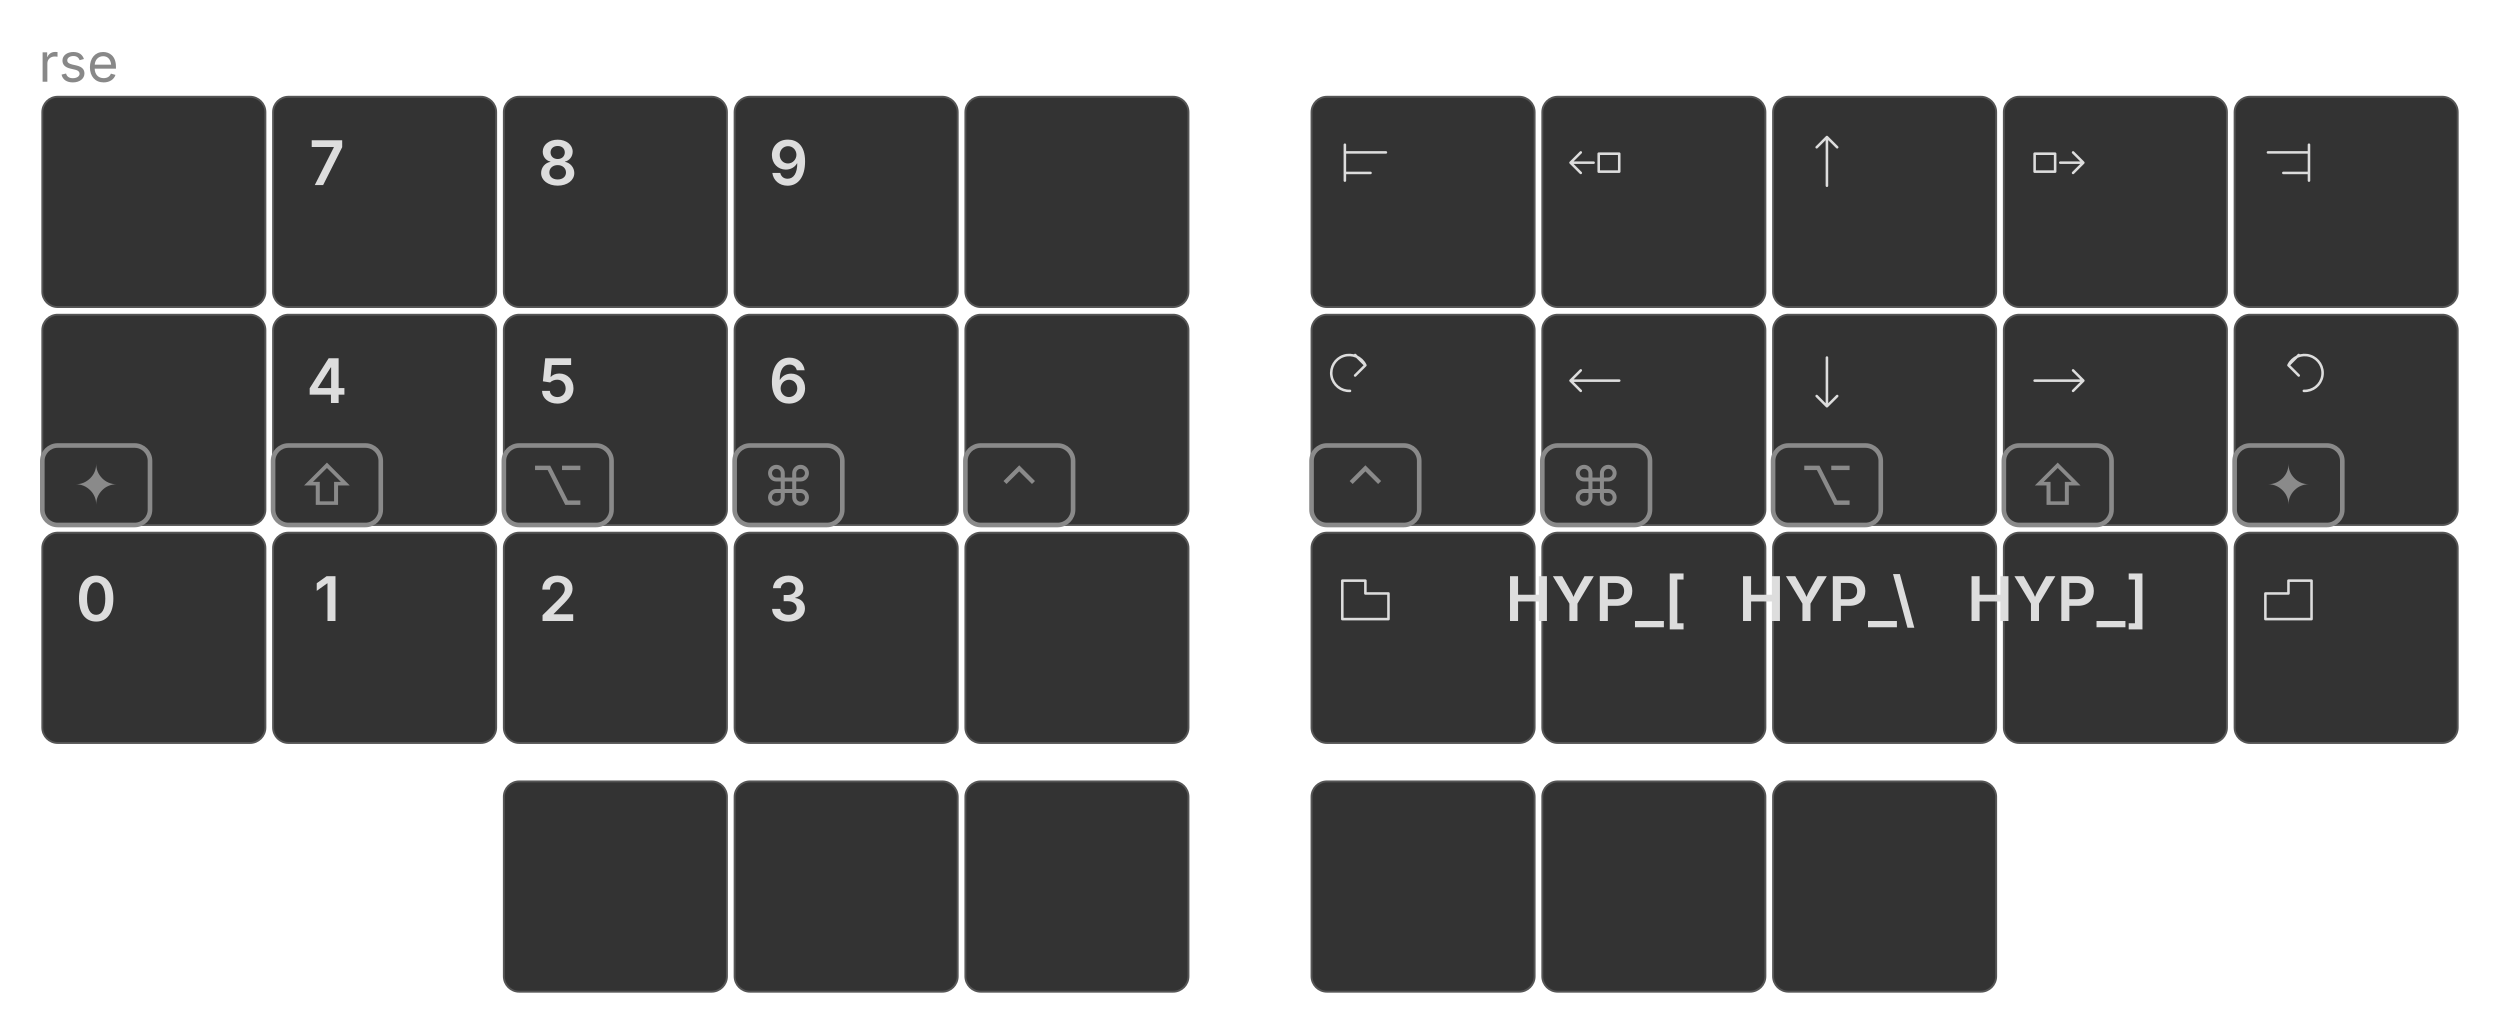
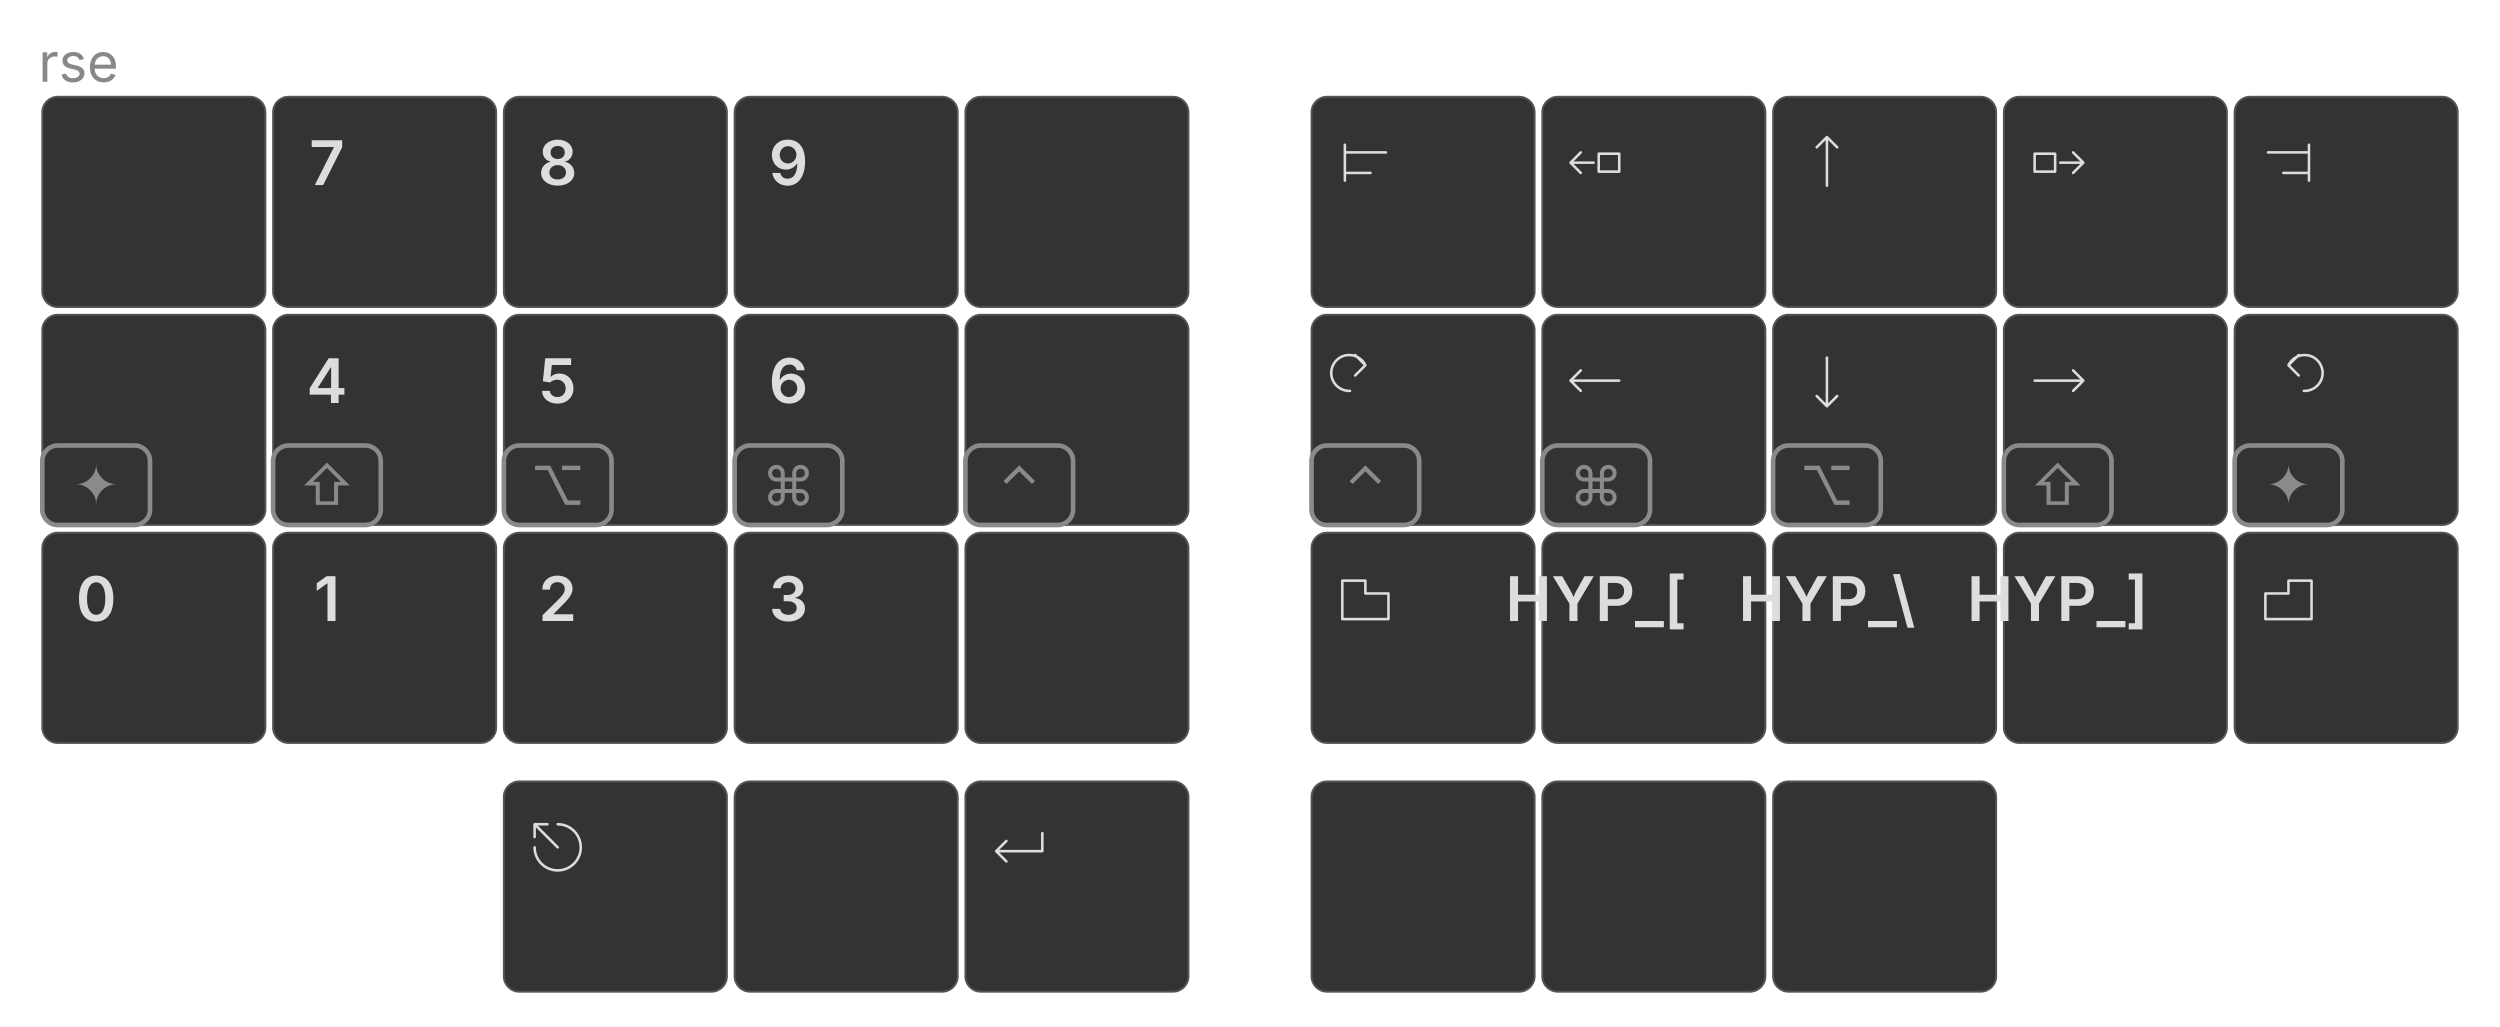
<svg xmlns="http://www.w3.org/2000/svg" class="keymap" width="650" height="267" viewBox="-10 -24 650.0 266.68">
  <style>/* Inter for letters. cairosvg uses only the first family, so marks
       Inter lacks (✦ ⇊ ⇈) set .dejavu; browsers still walk the stack. */
    svg.keymap { background: #1e1e2e;
                 font-family: Inter, "DejaVu Sans", "Segoe UI Symbol",
                              "Apple Symbols", sans-serif; }
    text.dejavu { font-family: "DejaVu Sans", "Segoe UI Symbol",
                  "Apple Symbols", sans-serif; }
    rect.keycap { fill: #333333; stroke: #555555; stroke-width: 0.5px; }
    text { fill: #c8c8c8; text-anchor: middle; dominant-baseline: central; }
    text.base { font-size: 16px; font-weight: 600; fill: #dddddd; }
    text.hold { font-size: 11px; }
    text.sym { font-size: 13px; fill: #9999ff; }
    text.num { font-size: 13px; fill: #ee9944; }
    text.oneshot { font-size: 12px; font-weight: 600; }
    use.glyph { fill: none; stroke: #c8c8c8; stroke-width: 2px;
                stroke-linecap: round; stroke-linejoin: round; }
    use.glyph.base { stroke: #dddddd; }
    use.glyph.sym { stroke: #9999ff; }
    use.glyph.num { stroke: #ee9944; }
    use.glyph.hold.tap-preferred.mod { stroke: #8a8a8a; }
    use.glyph.hold.hold-preferred.mod, use.glyph.oneshot.mod { stroke: #d0d0d0; }
    use.glyph.hold.hold-preferred.sym, use.glyph.oneshot.sym,
    use.glyph.hold.hold-preferred.nav, use.glyph.oneshot.nav { stroke: #1a1a1a; }
    use.glyph.hold.tap-preferred.sym { stroke: #9999ff; }
    use.glyph.hold.tap-preferred.nav { stroke: #ee9944; }
    rect.hold-box { stroke-width: 1.2px; }
    rect.hold-box.tap-preferred.mod { fill: none; stroke: #8a8a8a; }
    rect.hold-box.tap-preferred.sym { fill: none; stroke: #9999ff; }
    rect.hold-box.tap-preferred.nav { fill: none; stroke: #ee9944; }
    rect.hold-box.hold-preferred.mod { fill: #4a4a4a; stroke: #4a4a4a; }
    rect.hold-box.hold-preferred.sym { fill: #6666bb; stroke: #6666bb; }
    rect.hold-box.hold-preferred.nav { fill: #aa7755; stroke: #aa7755; }
    rect.hold-box.oneshot.mod { fill: #4a4a4a; stroke: #4a4a4a; }
    rect.hold-box.oneshot.sym { fill: #6666bb; stroke: #6666bb; }
    rect.hold-box.oneshot.nav { fill: #aa7755; stroke: #aa7755; }
    text.hold.hold-preferred.mod, text.oneshot.mod { fill: #d0d0d0; font-weight: 700; }
    text.hold.hold-preferred.sym, text.oneshot.sym,
    text.hold.hold-preferred.nav, text.oneshot.nav { fill: #1a1a1a; font-weight: 700; }
    text.hold.tap-preferred { fill: #8a8a8a; }
    text.hold.symbol { font-size: 14px; }
    text.oneshot.symbol { font-size: 16px; }
    text.title { font-size: 14px; fill: #888888; text-anchor: start; }</style>
  <defs>
    <path id="glyph_backspace" class="symbol" transform="scale(0.333333) translate(-24,-24)" d="M22,19l10,10 M22,29l10-10 M6,24l10,13h26v-26h-26z" />
    <path id="glyph_delete-word" class="symbol" transform="scale(0.333333) translate(-24,-24)" d="M22,19l10,10 M22,29l10-10 M6,24l10,13h26v-26h-26z M6,17l-6,7,6,7" />
    <path id="glyph_return" class="symbol" transform="scale(0.333333) translate(-24,-24)" d="M42,13V27H6 m8-8l-8,8l8,8" />
    <path id="glyph_space" class="symbol" transform="scale(0.333333) translate(-24,-24)" d="M42,24V32H6V24" />
    <path id="glyph_escape" class="symbol" transform="scale(0.333333) translate(-24,-24)" d="M24,24l-18-18 m0,10v-10h10 M24,6A18,18,0,1,1,6,24" />
    <path id="glyph_up" class="symbol" transform="scale(0.333333) translate(-24,-24)" d="M24,42v-36 m-8,6l8-8l8,8" />
    <path id="glyph_down" class="symbol" transform="scale(0.333333) translate(-24,-24)" d="M24,6v36 m-8,-6l8,8l8-8" />
    <path id="glyph_left" class="symbol" transform="scale(0.333333) translate(-24,-24)" d="M42,24h-36 m6-8l-8,8l8,8" />
    <path id="glyph_right" class="symbol" transform="scale(0.333333) translate(-24,-24)" d="M6,24h36 m-6-8l8,8l-8,8" />
    <path id="glyph_tab" class="symbol" transform="scale(0.333333) translate(-24,-24)" d="M6,12H32m-5-6l7,6l-7,6 M6,36H32m-5-6l7,6l-7,6 M42,8v32" />
    <path id="glyph_btab" class="symbol" transform="scale(0.333333) translate(-24,-24)" d="M42,12H16m5-6l-7,6l7,6 M42,36H16m5-6l-7,6l7,6 M6,8v32" />
    <path id="glyph_home" class="symbol" transform="scale(0.333333) translate(-24,-24)" d="M8,10v28 M8,16h32 M8,32h20" />
    <path id="glyph_end" class="symbol" transform="scale(0.333333) translate(-24,-24)" d="M40,10v28 M8,16h32 M20,32h20" />
    <path id="glyph_word-left" class="symbol" transform="scale(0.333333) translate(-24,-24)" d="M22,24h-16m6-8l-8,8l8,8 M26,17h16v14h-16z" />
    <path id="glyph_word-right" class="symbol" transform="scale(0.333333) translate(-24,-24)" d="M6,17h16v14h-16z M26,24h16m-6-8l8,8l-8,8" />
    <path id="glyph_hist-back" class="symbol" transform="scale(0.333333) translate(-24,-24)" d="M36,32A14,14 0 1 0 24,12m8-8l-8,8l8,8" />
    <path id="glyph_hist-fwd" class="symbol" transform="scale(0.333333) translate(-24,-24)" d="M12,32A14,14 0 1 1 24,12m-8-8l8,8l-8,8" />
    <path id="glyph_app-tab-prev" class="symbol" transform="scale(0.333333) translate(-24,-24)" d="M6,10h18v10h18v20H6z" />
    <path id="glyph_app-tab-next" class="symbol" transform="scale(0.333333) translate(-24,-24)" d="M6,20h18v-10h18v30H6z" />
    <path id="glyph_bluetooth" class="symbol" transform="scale(0.333333) translate(-24,-24)" d="M12,16 L36,32 L24,40 L24,8 L36,16 L12,32" />
  </defs>
  <text class="title" x="0" y="-8">rse</text>
  <g transform="translate(0.00,0.00)">
    <rect class="keycap" x="1.0" y="1.0" width="58.0" height="54.67" rx="4.0" ry="4.0" />
  </g>
  <g transform="translate(60.00,0.00)">
    <rect class="keycap" x="1.0" y="1.0" width="58.0" height="54.67" rx="4.0" ry="4.0" />
    <text class="base" x="15.0" y="18.134">7</text>
  </g>
  <g transform="translate(120.00,0.00)">
    <rect class="keycap" x="1.0" y="1.0" width="58.0" height="54.67" rx="4.0" ry="4.0" />
    <text class="base" x="15.0" y="18.134">8</text>
  </g>
  <g transform="translate(180.00,0.00)">
    <rect class="keycap" x="1.0" y="1.0" width="58.0" height="54.67" rx="4.0" ry="4.0" />
    <text class="base" x="15.0" y="18.134">9</text>
  </g>
  <g transform="translate(240.00,0.00)">
    <rect class="keycap" x="1.0" y="1.0" width="58.0" height="54.67" rx="4.0" ry="4.0" />
  </g>
  <g transform="translate(330.00,0.00)">
    <rect class="keycap" x="1.0" y="1.0" width="58.0" height="54.67" rx="4.0" ry="4.0" />
    <use class="glyph base" href="#glyph_home" x="15.0" y="18.134" />
  </g>
  <g transform="translate(390.00,0.00)">
    <rect class="keycap" x="1.0" y="1.0" width="58.0" height="54.67" rx="4.0" ry="4.0" />
    <use class="glyph base" href="#glyph_word-left" x="15.0" y="18.134" />
  </g>
  <g transform="translate(450.00,0.00)">
    <rect class="keycap" x="1.0" y="1.0" width="58.0" height="54.67" rx="4.0" ry="4.0" />
    <use class="glyph base" href="#glyph_up" x="15.0" y="18.134" />
  </g>
  <g transform="translate(510.00,0.00)">
    <rect class="keycap" x="1.0" y="1.0" width="58.0" height="54.67" rx="4.0" ry="4.0" />
    <use class="glyph base" href="#glyph_word-right" x="15.0" y="18.134" />
  </g>
  <g transform="translate(570.00,0.00)">
    <rect class="keycap" x="1.0" y="1.0" width="58.0" height="54.67" rx="4.0" ry="4.0" />
    <use class="glyph base" href="#glyph_end" x="15.0" y="18.134" />
  </g>
  <g transform="translate(0.00,56.67)">
    <rect class="keycap" x="1.0" y="1.0" width="58.0" height="54.67" rx="4.0" ry="4.0" />
    <rect class="hold-box tap-preferred mod" x="1.0" y="35.002" width="28.0" height="20.668" rx="4.0" ry="4.0" />
    <text class="hold tap-preferred mod symbol dejavu" x="15.0" y="45.336">✦</text>
  </g>
  <g transform="translate(60.00,56.67)">
    <rect class="keycap" x="1.0" y="1.0" width="58.0" height="54.67" rx="4.0" ry="4.0" />
    <rect class="hold-box tap-preferred mod" x="1.0" y="35.002" width="28.0" height="20.668" rx="4.0" ry="4.0" />
    <text class="base" x="15.0" y="18.134">4</text>
    <text class="hold tap-preferred mod symbol" x="15.0" y="45.336">⇧</text>
  </g>
  <g transform="translate(120.00,56.67)">
    <rect class="keycap" x="1.0" y="1.0" width="58.0" height="54.67" rx="4.0" ry="4.0" />
    <rect class="hold-box tap-preferred mod" x="1.0" y="35.002" width="28.0" height="20.668" rx="4.0" ry="4.0" />
    <text class="base" x="15.0" y="18.134">5</text>
    <text class="hold tap-preferred mod symbol" x="15.0" y="45.336">⌥</text>
  </g>
  <g transform="translate(180.00,56.67)">
    <rect class="keycap" x="1.0" y="1.0" width="58.0" height="54.67" rx="4.0" ry="4.0" />
    <rect class="hold-box tap-preferred mod" x="1.0" y="35.002" width="28.0" height="20.668" rx="4.0" ry="4.0" />
    <text class="base" x="15.0" y="18.134">6</text>
    <text class="hold tap-preferred mod symbol" x="15.0" y="45.336">⌘</text>
  </g>
  <g transform="translate(240.00,56.67)">
    <rect class="keycap" x="1.0" y="1.0" width="58.0" height="54.67" rx="4.0" ry="4.0" />
    <rect class="hold-box tap-preferred mod" x="1.0" y="35.002" width="28.0" height="20.668" rx="4.0" ry="4.0" />
    <text class="hold tap-preferred mod symbol" x="15.0" y="45.336">⌃</text>
  </g>
  <g transform="translate(330.00,56.67)">
    <rect class="keycap" x="1.0" y="1.0" width="58.0" height="54.67" rx="4.0" ry="4.0" />
    <rect class="hold-box tap-preferred mod" x="1.0" y="35.002" width="28.0" height="20.668" rx="4.0" ry="4.0" />
    <use class="glyph base" href="#glyph_hist-fwd" x="15.0" y="18.134" />
    <text class="hold tap-preferred mod symbol" x="15.0" y="45.336">⌃</text>
  </g>
  <g transform="translate(390.00,56.67)">
    <rect class="keycap" x="1.0" y="1.0" width="58.0" height="54.67" rx="4.0" ry="4.0" />
    <rect class="hold-box tap-preferred mod" x="1.0" y="35.002" width="28.0" height="20.668" rx="4.0" ry="4.0" />
    <use class="glyph base" href="#glyph_left" x="15.0" y="18.134" />
    <text class="hold tap-preferred mod symbol" x="15.0" y="45.336">⌘</text>
  </g>
  <g transform="translate(450.00,56.67)">
    <rect class="keycap" x="1.0" y="1.0" width="58.0" height="54.67" rx="4.0" ry="4.0" />
    <rect class="hold-box tap-preferred mod" x="1.0" y="35.002" width="28.0" height="20.668" rx="4.0" ry="4.0" />
    <use class="glyph base" href="#glyph_down" x="15.0" y="18.134" />
    <text class="hold tap-preferred mod symbol" x="15.0" y="45.336">⌥</text>
  </g>
  <g transform="translate(510.00,56.67)">
    <rect class="keycap" x="1.0" y="1.0" width="58.0" height="54.67" rx="4.0" ry="4.0" />
    <rect class="hold-box tap-preferred mod" x="1.0" y="35.002" width="28.0" height="20.668" rx="4.0" ry="4.0" />
    <use class="glyph base" href="#glyph_right" x="15.0" y="18.134" />
    <text class="hold tap-preferred mod symbol" x="15.0" y="45.336">⇧</text>
  </g>
  <g transform="translate(570.00,56.67)">
    <rect class="keycap" x="1.0" y="1.0" width="58.0" height="54.67" rx="4.0" ry="4.0" />
    <rect class="hold-box tap-preferred mod" x="1.0" y="35.002" width="28.0" height="20.668" rx="4.0" ry="4.0" />
    <use class="glyph base" href="#glyph_hist-back" x="15.0" y="18.134" />
    <text class="hold tap-preferred mod symbol dejavu" x="15.0" y="45.336">✦</text>
  </g>
  <g transform="translate(0.00,113.34)">
    <rect class="keycap" x="1.0" y="1.0" width="58.0" height="54.67" rx="4.0" ry="4.0" />
    <text class="base" x="15.0" y="18.134">0</text>
  </g>
  <g transform="translate(60.00,113.34)">
    <rect class="keycap" x="1.0" y="1.0" width="58.0" height="54.67" rx="4.0" ry="4.0" />
    <text class="base" x="15.0" y="18.134">1</text>
  </g>
  <g transform="translate(120.00,113.34)">
    <rect class="keycap" x="1.0" y="1.0" width="58.0" height="54.67" rx="4.0" ry="4.0" />
    <text class="base" x="15.0" y="18.134">2</text>
  </g>
  <g transform="translate(180.00,113.34)">
    <rect class="keycap" x="1.0" y="1.0" width="58.0" height="54.67" rx="4.0" ry="4.0" />
    <text class="base" x="15.0" y="18.134">3</text>
  </g>
  <g transform="translate(240.00,113.34)">
    <rect class="keycap" x="1.0" y="1.0" width="58.0" height="54.67" rx="4.0" ry="4.0" />
  </g>
  <g transform="translate(330.00,113.34)">
    <rect class="keycap" x="1.0" y="1.0" width="58.0" height="54.67" rx="4.0" ry="4.0" />
    <use class="glyph base" href="#glyph_app-tab-prev" x="15.0" y="18.134" />
  </g>
  <g transform="translate(390.00,113.34)">
    <rect class="keycap" x="1.0" y="1.0" width="58.0" height="54.67" rx="4.0" ry="4.0" />
    <text class="base" x="15.0" y="18.134">HYP_[</text>
  </g>
  <g transform="translate(450.00,113.34)">
    <rect class="keycap" x="1.0" y="1.0" width="58.0" height="54.67" rx="4.0" ry="4.0" />
    <text class="base" x="15.0" y="18.134">HYP_\</text>
  </g>
  <g transform="translate(510.00,113.34)">
    <rect class="keycap" x="1.0" y="1.0" width="58.0" height="54.67" rx="4.0" ry="4.0" />
    <text class="base" x="15.0" y="18.134">HYP_]</text>
  </g>
  <g transform="translate(570.00,113.34)">
    <rect class="keycap" x="1.0" y="1.0" width="58.0" height="54.67" rx="4.0" ry="4.0" />
    <use class="glyph base" href="#glyph_app-tab-next" x="15.0" y="18.134" />
  </g>
  <g transform="translate(120.00,178.01)">
    <rect class="keycap" x="1.0" y="1.0" width="58.0" height="54.67" rx="4.0" ry="4.0" />
+     <use class="glyph base" href="#glyph_escape" x="15.0" y="18.134" />
  </g>
  <g transform="translate(180.00,178.01)">
    <rect class="keycap" x="1.0" y="1.0" width="58.0" height="54.67" rx="4.0" ry="4.0" />
  </g>
  <g transform="translate(240.00,178.01)">
    <rect class="keycap" x="1.0" y="1.0" width="58.0" height="54.67" rx="4.0" ry="4.0" />
+     <use class="glyph base" href="#glyph_return" x="15.0" y="18.134" />
  </g>
  <g transform="translate(330.00,178.01)">
    <rect class="keycap" x="1.0" y="1.0" width="58.0" height="54.67" rx="4.0" ry="4.0" />
  </g>
  <g transform="translate(390.00,178.01)">
    <rect class="keycap" x="1.0" y="1.0" width="58.0" height="54.67" rx="4.0" ry="4.0" />
  </g>
  <g transform="translate(450.00,178.01)">
    <rect class="keycap" x="1.0" y="1.0" width="58.0" height="54.67" rx="4.0" ry="4.0" />
  </g>
</svg>
